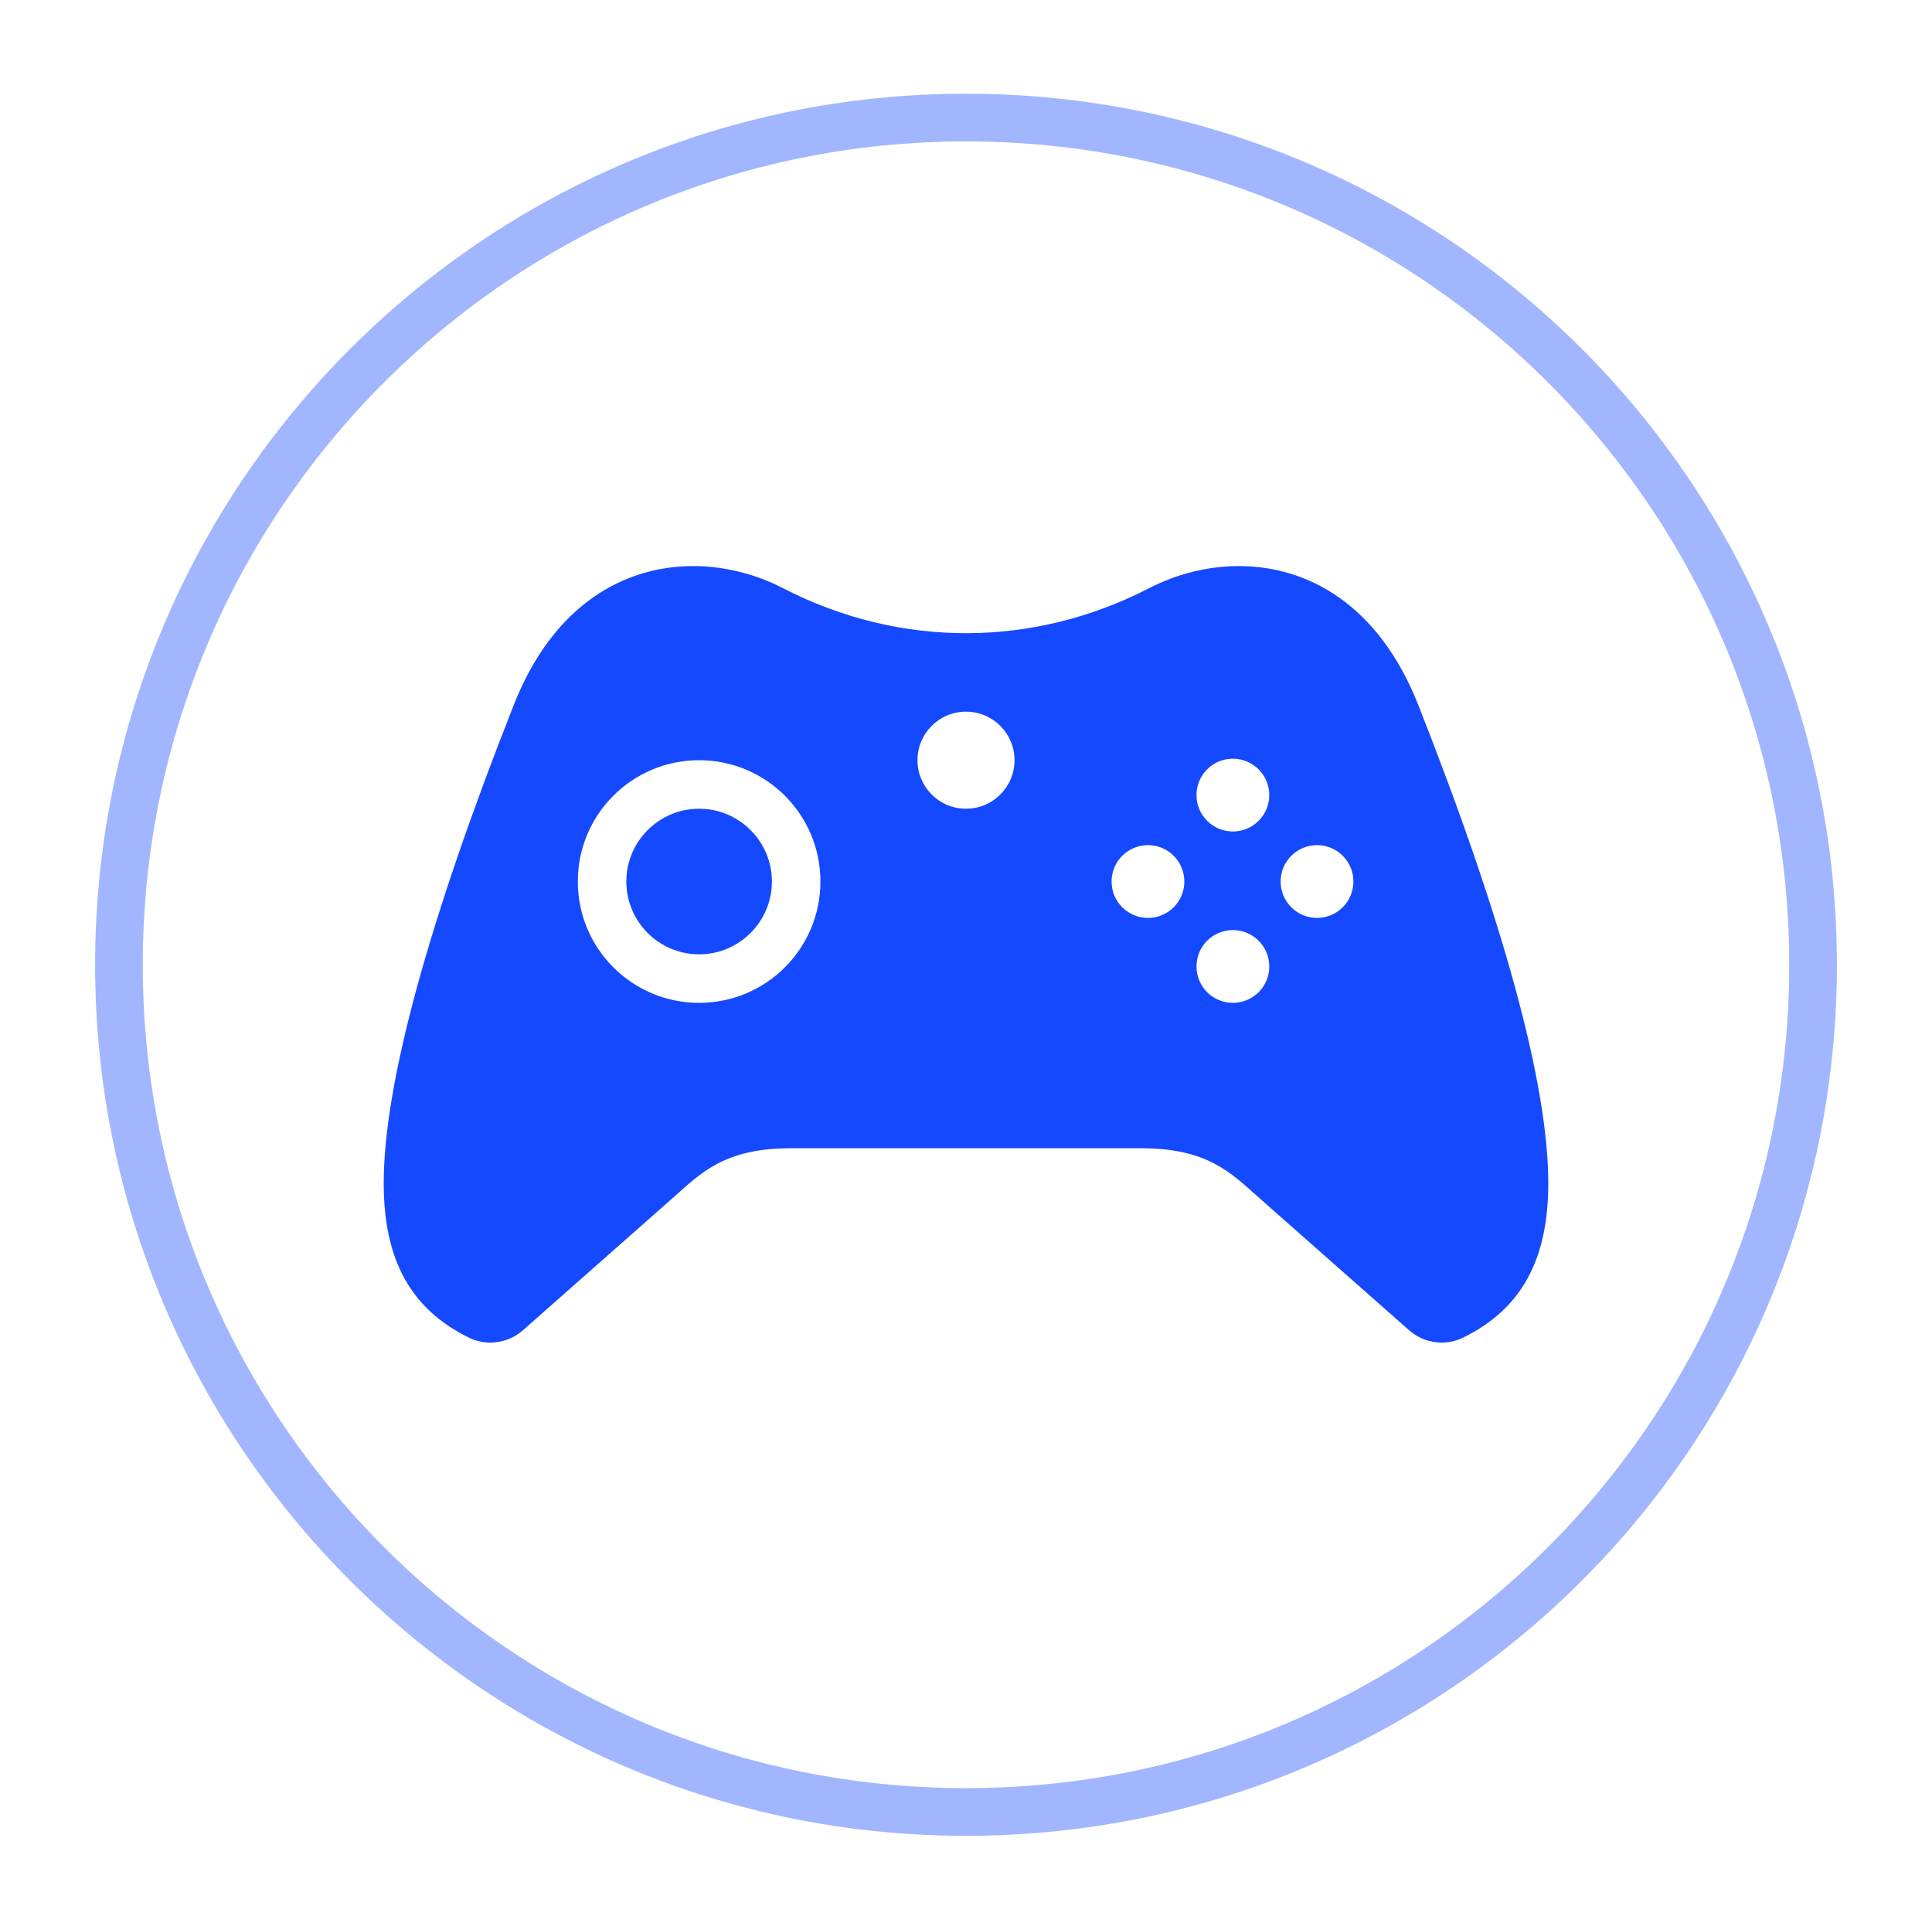
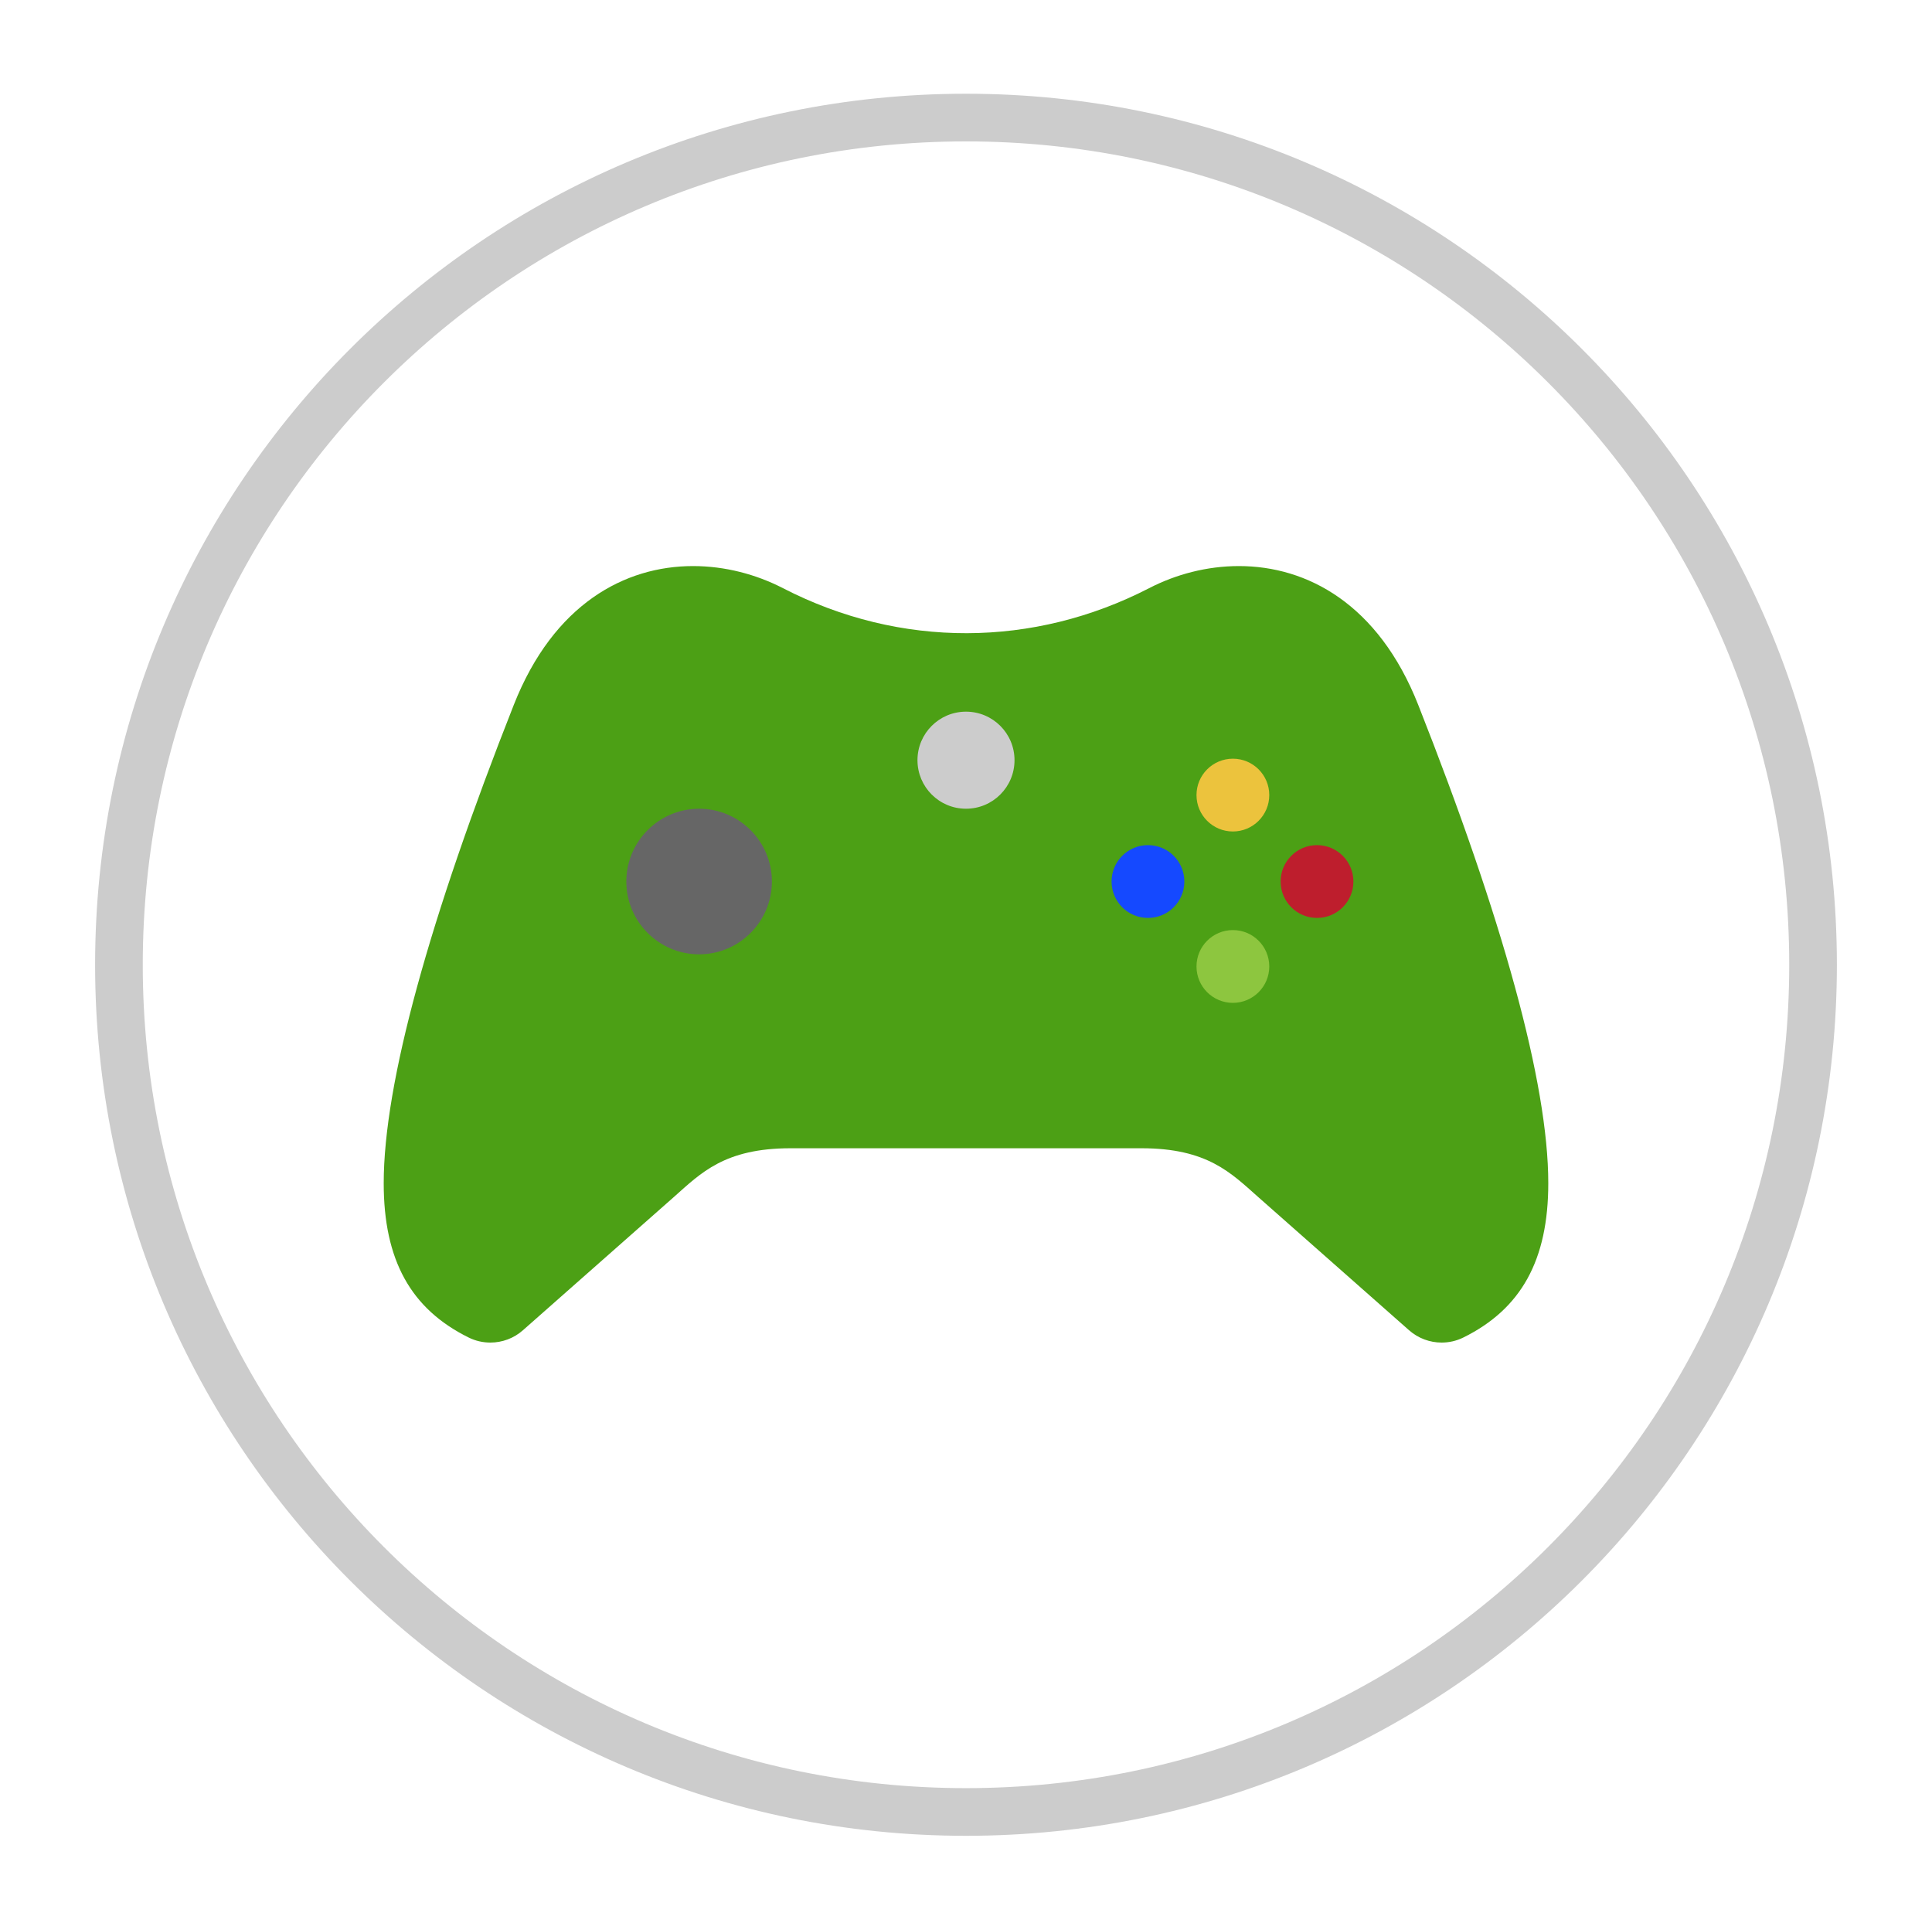
- <svg xmlns="http://www.w3.org/2000/svg" version="1.1" id="Layer_1" x="0px" y="0px" width="324.333px" height="323.867px" viewBox="0 -35.949 324.333 323.867" enable-background="new 0 -35.949 324.333 323.867" xml:space="preserve">
-   <g id="Layer_1_2_">
-     <path fill="#1549FF" d="M129.582,112.012c0,6.737-5.481,12.219-12.219,12.219c-6.735,0-12.219-5.482-12.219-12.219   c0-6.736,5.483-12.219,12.219-12.219C124.101,99.793,129.582,105.276,129.582,112.012z M259.917,162.647   c0,12.93-4.563,21.105-14.248,25.896c-1.162,0.577-2.41,0.854-3.656,0.854c-1.973,0-3.926-0.709-5.477-2.076l-25.324-22.36   c-4.547-4.022-8.506-8.179-19.58-8.179h-58.919c-11.079,0-15.045,4.154-19.584,8.179l-25.332,22.36   c-1.533,1.367-3.495,2.076-5.476,2.076c-1.239,0-2.501-0.277-3.657-0.854c-9.687-4.791-14.248-12.97-14.248-25.89   c0-16.797,7.698-44.482,21.839-80.292c6.696-16.967,18.671-23.296,30.098-23.296c5.345,0,10.574,1.384,15.096,3.714   c19.745,10.174,42.114,9.963,61.452,0c4.504-2.33,9.732-3.714,15.078-3.714c11.428,0,23.41,6.33,30.105,23.296   C252.219,118.162,259.917,145.852,259.917,162.647z M137.729,112.012c0-11.25-9.115-20.364-20.365-20.364   c-11.249,0-20.365,9.115-20.365,20.364s9.115,20.365,20.364,20.365C128.612,132.377,137.729,123.261,137.729,112.012z    M170.313,91.647c0-4.497-3.643-8.146-8.146-8.146s-8.146,3.649-8.146,8.146s3.643,8.146,8.146,8.146   S170.313,96.145,170.313,91.647z M198.821,112.012c0-3.381-2.734-6.109-6.107-6.109s-6.109,2.729-6.109,6.109   c0,3.38,2.736,6.109,6.109,6.109S198.821,115.394,198.821,112.012z M213.079,126.27c0-3.381-2.738-6.109-6.109-6.109   c-3.373,0-6.109,2.729-6.109,6.109c0,3.379,2.736,6.108,6.109,6.108C210.34,132.377,213.079,129.649,213.079,126.27z    M213.079,97.504c0-3.38-2.738-6.109-6.109-6.109c-3.373,0-6.109,2.729-6.109,6.109c0,3.381,2.736,6.109,6.109,6.109   C210.34,103.614,213.079,100.876,213.079,97.504z M227.202,112.012c0-3.381-2.736-6.109-6.109-6.109   c-3.371,0-6.107,2.729-6.107,6.109c0,3.38,2.736,6.109,6.107,6.109C224.465,118.122,227.202,115.394,227.202,112.012z" />
+ <svg xmlns="http://www.w3.org/2000/svg" version="1.1" id="Layer_1" x="0px" y="0px" width="324.333px" height="323.867px" viewBox="0 0 324.333 323.867" enable-background="new 0 0 324.333 323.867" xml:space="preserve">
+   <path fill="#4CA015" d="M259.916,198.596c0,12.931-4.563,21.105-14.248,25.896c-1.162,0.577-2.41,0.854-3.655,0.854  c-1.974,0-3.927-0.709-5.478-2.076L211.21,200.91c-4.547-4.021-8.506-8.179-19.58-8.179h-58.918c-11.08,0-15.045,4.153-19.584,8.179  L87.796,223.27c-1.533,1.367-3.496,2.076-5.477,2.076c-1.238,0-2.501-0.276-3.656-0.854c-9.688-4.791-14.248-12.97-14.248-25.891  c0-16.797,7.697-44.481,21.838-80.292c6.697-16.967,18.672-23.296,30.099-23.296c5.345,0,10.573,1.384,15.097,3.714  c19.744,10.174,42.113,9.963,61.451,0c4.504-2.33,9.732-3.714,15.078-3.714c11.428,0,23.41,6.33,30.105,23.296  C252.218,154.111,259.916,181.801,259.916,198.596z" />
+   <path fill="#CCCCCC" d="M170.312,127.596c0-4.497-3.643-8.146-8.146-8.146c-4.502,0-8.146,3.649-8.146,8.146  s3.644,8.146,8.146,8.146C166.669,135.742,170.312,132.094,170.312,127.596z" />
+   <path fill="#1549FF" d="M198.82,147.961c0-3.381-2.734-6.109-6.107-6.109s-6.108,2.729-6.108,6.109c0,3.38,2.735,6.109,6.108,6.109  S198.82,151.343,198.82,147.961z" />
+   <path fill="#8DC63F" d="M213.078,162.219c0-3.381-2.738-6.109-6.108-6.109c-3.373,0-6.109,2.729-6.109,6.109  c0,3.378,2.736,6.108,6.109,6.108C210.339,168.326,213.078,165.598,213.078,162.219z" />
+   <path fill="#ECC33D" d="M213.078,133.453c0-3.38-2.738-6.109-6.108-6.109c-3.373,0-6.109,2.729-6.109,6.109  c0,3.381,2.736,6.109,6.109,6.109C210.339,139.563,213.078,136.825,213.078,133.453z" />
+   <path fill="#BE1E2D" d="M227.201,147.961c0-3.381-2.736-6.109-6.109-6.109c-3.37,0-6.106,2.729-6.106,6.109  c0,3.38,2.736,6.109,6.106,6.109C224.464,154.071,227.201,151.343,227.201,147.961z" />
+   <g id="circle">
+     <circle fill="none" stroke="#CCCCCC" stroke-width="8" stroke-miterlimit="10" cx="162.166" cy="161.933" r="142.2" />
  </g>
-   <g id="circle">
-     <circle fill="none" stroke="#A1B6FF" stroke-width="8" stroke-miterlimit="10" cx="162.167" cy="125.984" r="142.2" />
-   </g>
+   <path fill="#666666" d="M129.582,147.961c0,6.737-5.481,12.219-12.22,12.219c-6.735,0-12.219-5.482-12.219-12.219  c0-6.736,5.483-12.219,12.219-12.219C124.1,135.742,129.582,141.225,129.582,147.961z" />
</svg>
